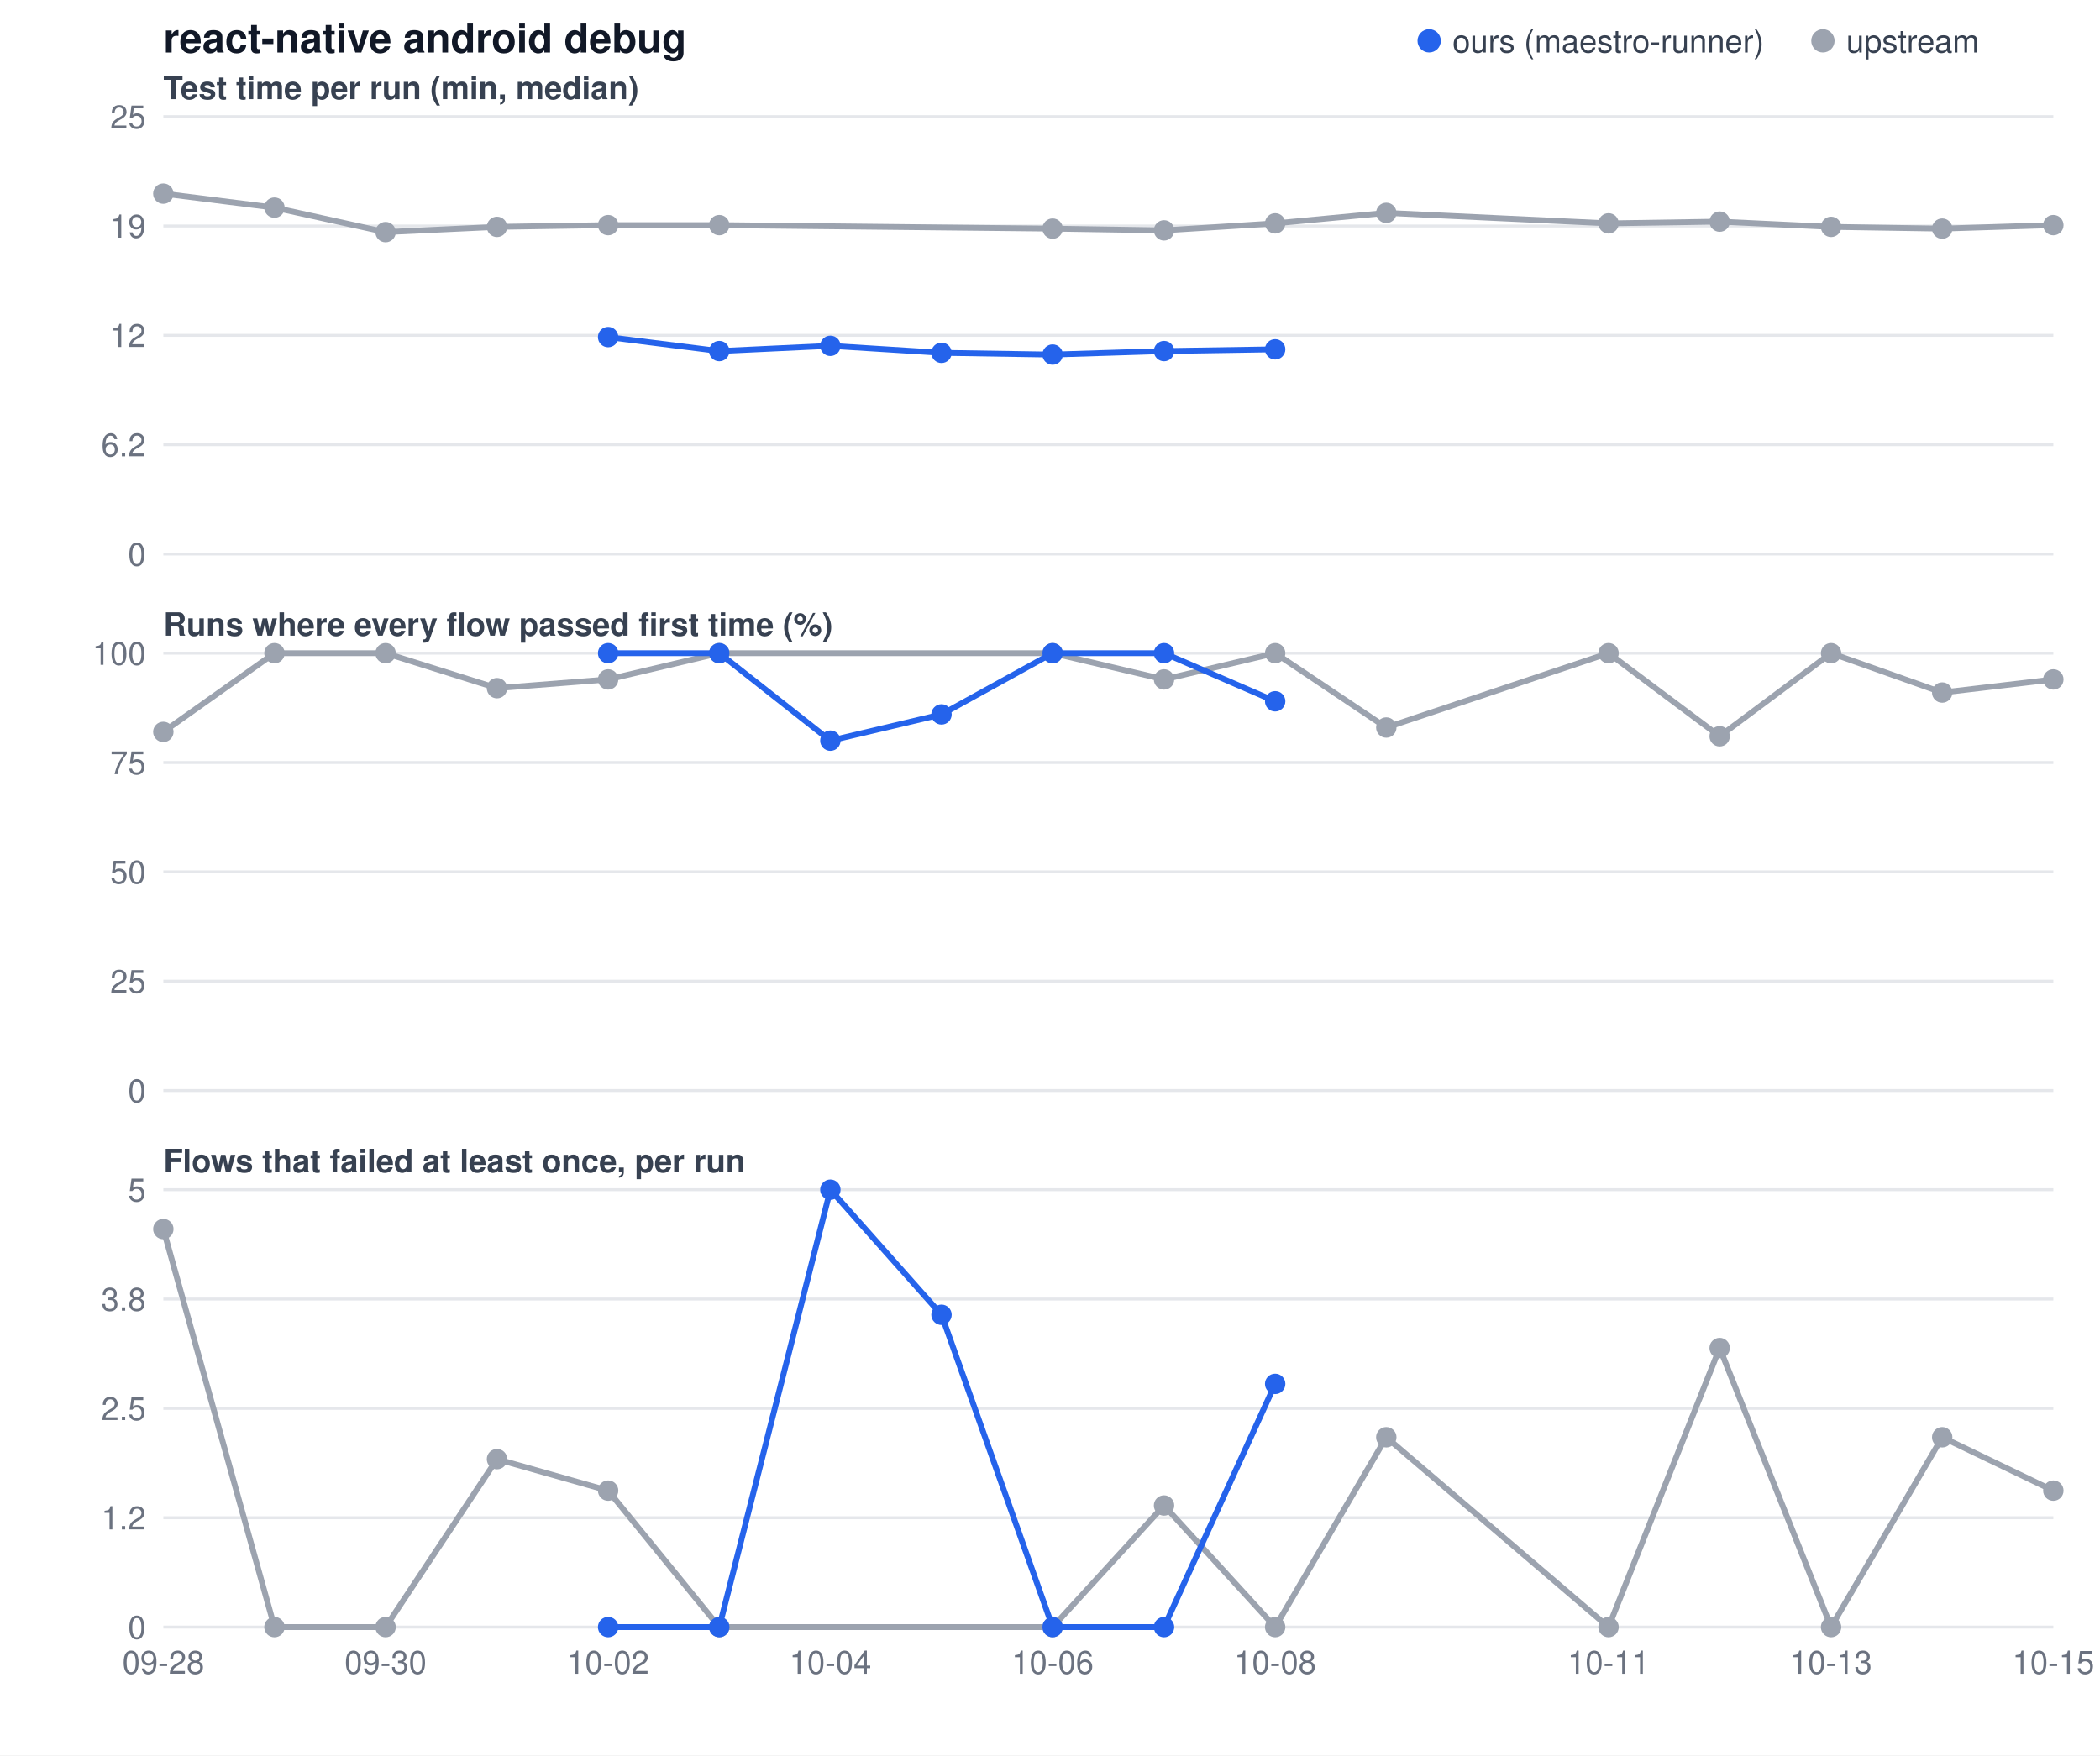
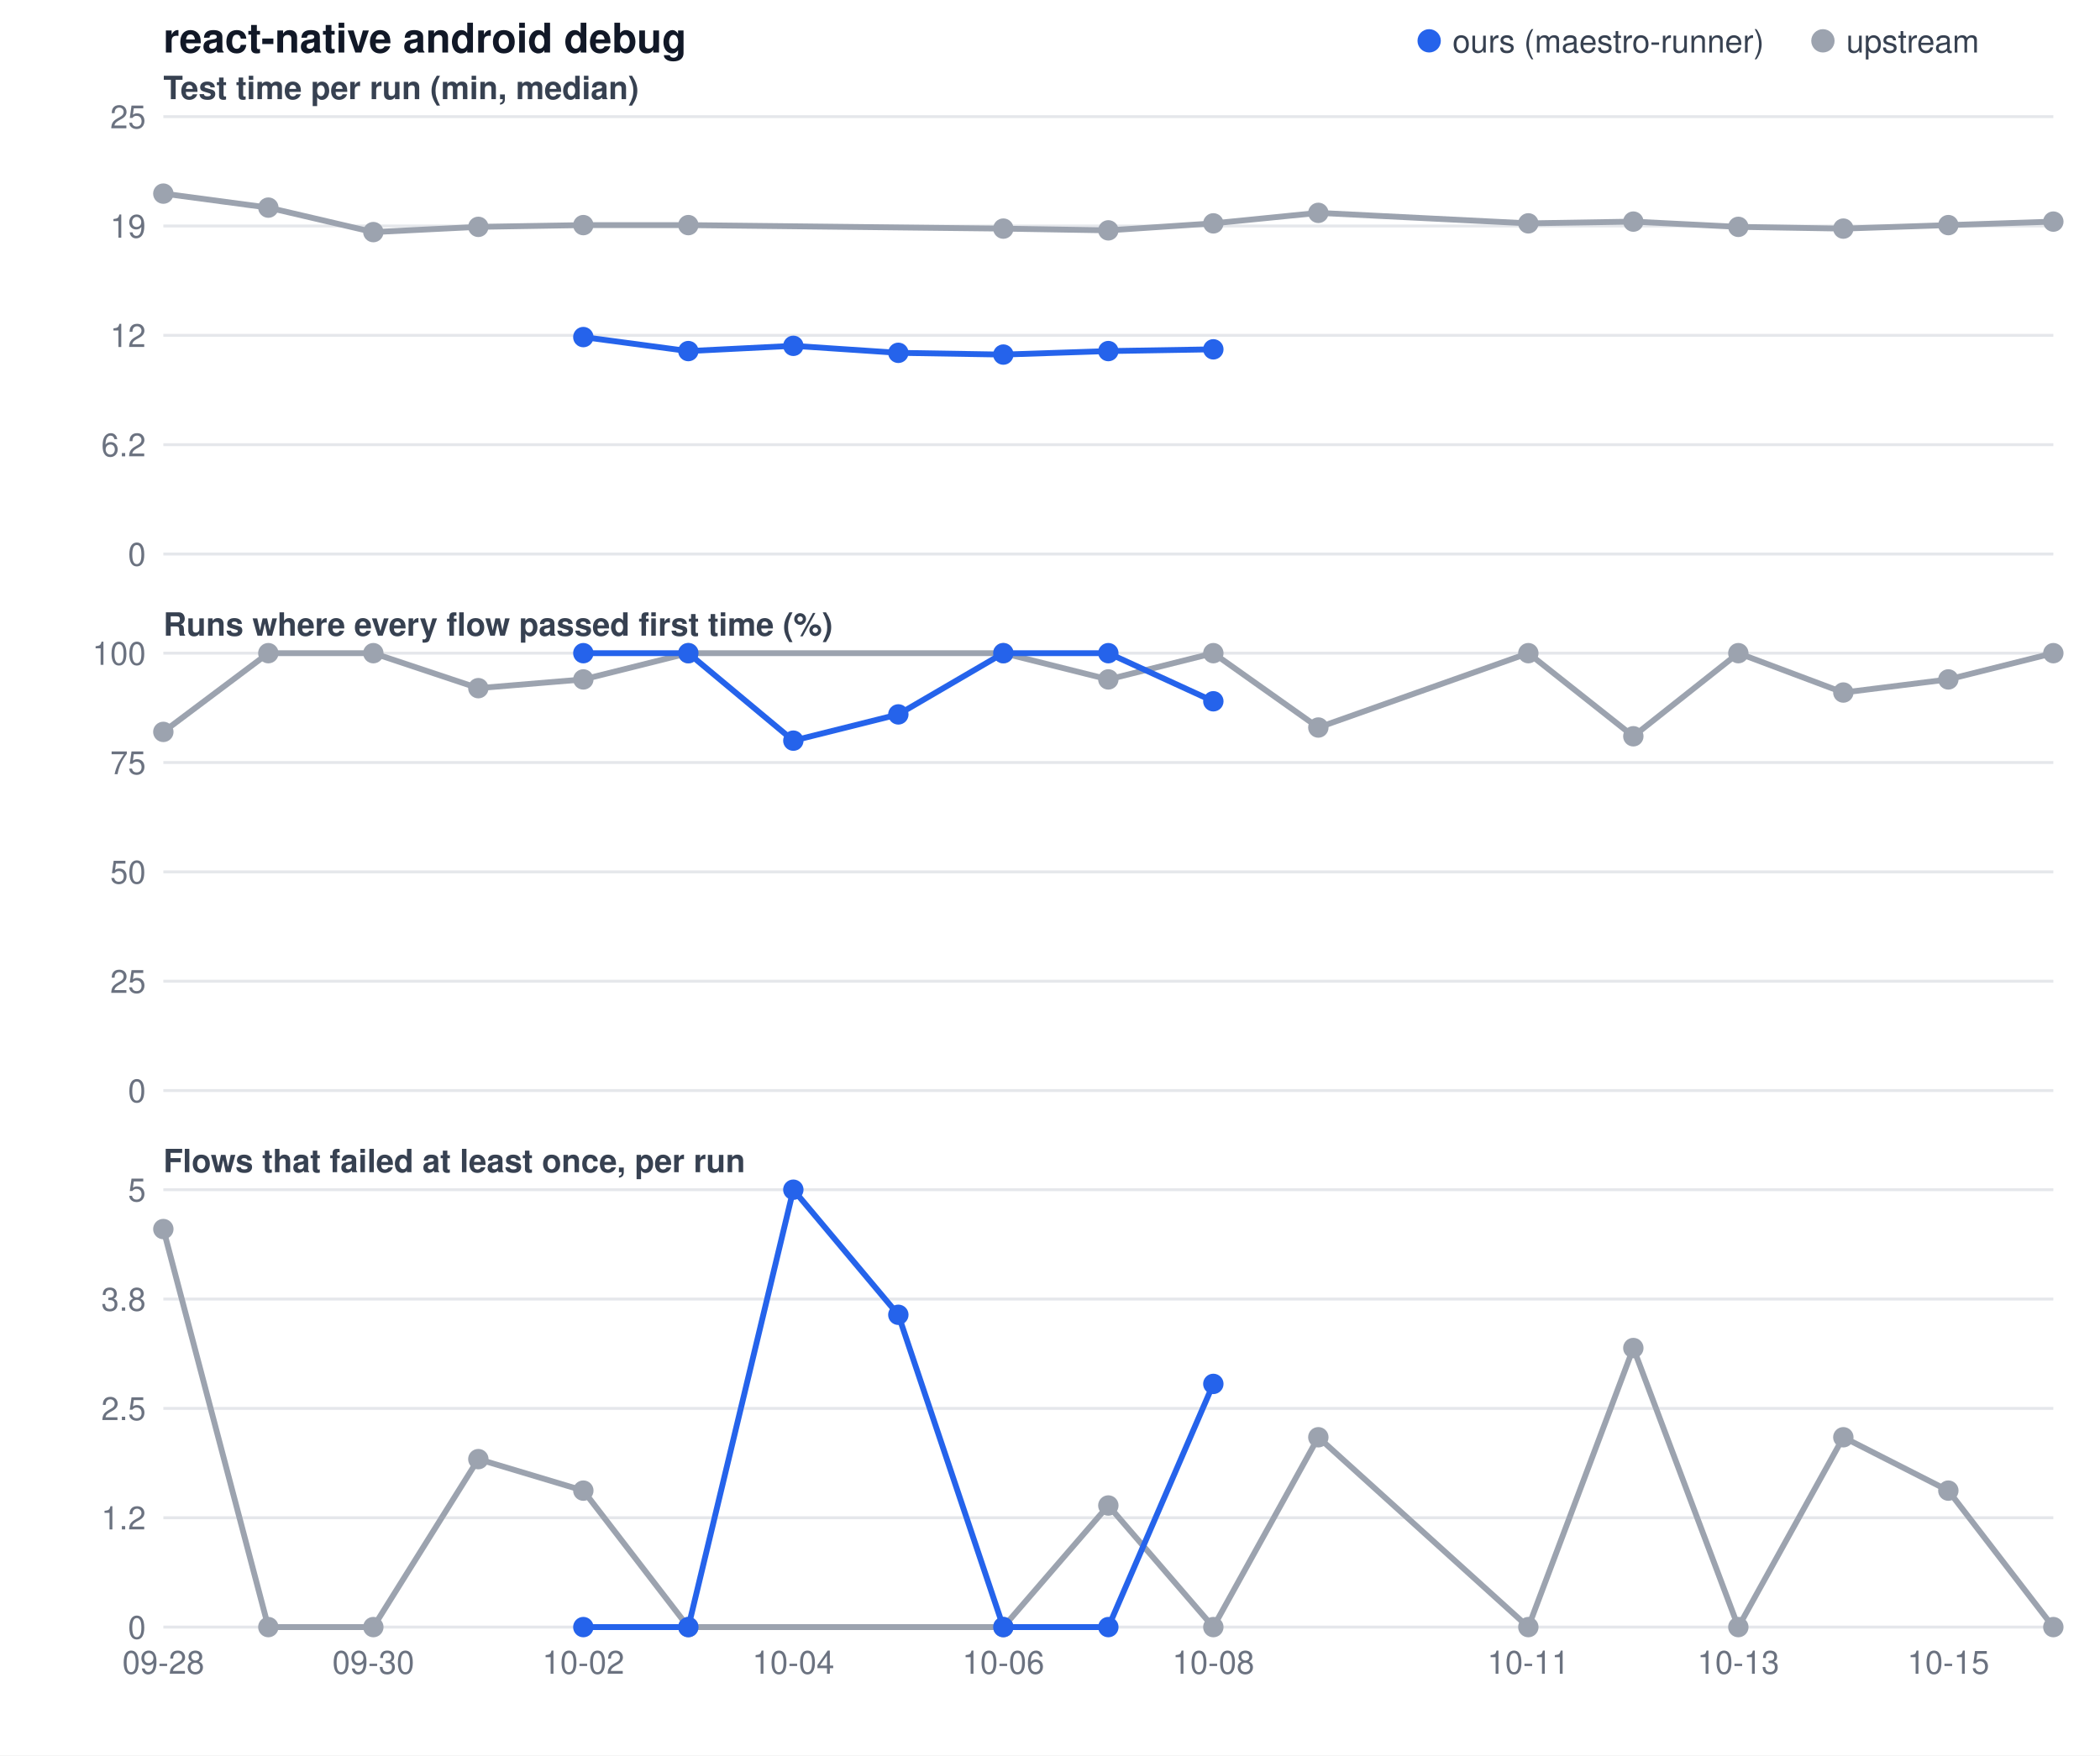
<svg xmlns="http://www.w3.org/2000/svg" width="720" height="602" font-family="-apple-system,Segoe UI,Helvetica,Arial,sans-serif" font-size="11">
  <rect width="100%" height="100%" fill="#ffffff" />
  <text x="56" y="18" font-size="14" font-weight="600" fill="#111827">react-native android debug</text>
  <circle cx="490" cy="14" r="4" fill="#2563eb" />
  <text x="498" y="18" fill="#374151">ours (maestro-runner)</text>
  <circle cx="625" cy="14" r="4" fill="#9ca3af" />
  <text x="633" y="18" fill="#374151">upstream</text>
  <text x="56" y="34" fill="#374151" font-weight="600">Test time per run (min, median)</text>
  <line x1="56" x2="704" y1="190.0" y2="190.0" stroke="#e5e7eb" />
  <text x="50" y="194.0" text-anchor="end" fill="#6b7280">0</text>
  <line x1="56" x2="704" y1="152.5" y2="152.5" stroke="#e5e7eb" />
  <text x="50" y="156.5" text-anchor="end" fill="#6b7280">6.2</text>
  <line x1="56" x2="704" y1="115.0" y2="115.0" stroke="#e5e7eb" />
  <text x="50" y="119.0" text-anchor="end" fill="#6b7280">12</text>
  <line x1="56" x2="704" y1="77.5" y2="77.5" stroke="#e5e7eb" />
  <text x="50" y="81.5" text-anchor="end" fill="#6b7280">19</text>
  <line x1="56" x2="704" y1="40.0" y2="40.0" stroke="#e5e7eb" />
  <text x="50" y="44.0" text-anchor="end" fill="#6b7280">25</text>
-   <polyline fill="none" stroke="#9ca3af" stroke-width="2" points="56.0,66.4 94.1,71.2 132.2,79.6 170.4,77.8 208.5,77.2 246.6,77.2 360.9,78.4 399.1,79.0 437.2,76.6 475.3,73.0 551.5,76.6 589.6,76.0 627.8,77.8 665.9,78.4 704.0,77.2" />
+   <polyline fill="none" stroke="#9ca3af" stroke-width="2" points="56.0,66.4 92.0,71.2 128.0,79.6 164.0,77.8 200.0,77.2 236.0,77.2 344.0,78.4 380.0,79.0 416.0,76.6 452.0,73.0 524.0,76.6 560.0,76.0 596.0,77.8 632.0,78.4 668.0,77.2 704.0,76.0" />
  <circle cx="56.0" cy="66.4" r="3.5" fill="#9ca3af" />
-   <circle cx="94.1" cy="71.2" r="3.5" fill="#9ca3af" />
-   <circle cx="132.2" cy="79.6" r="3.5" fill="#9ca3af" />
-   <circle cx="170.4" cy="77.8" r="3.5" fill="#9ca3af" />
-   <circle cx="208.5" cy="77.2" r="3.5" fill="#9ca3af" />
-   <circle cx="246.6" cy="77.2" r="3.5" fill="#9ca3af" />
-   <circle cx="360.9" cy="78.4" r="3.5" fill="#9ca3af" />
-   <circle cx="399.1" cy="79.0" r="3.5" fill="#9ca3af" />
-   <circle cx="437.2" cy="76.6" r="3.5" fill="#9ca3af" />
-   <circle cx="475.3" cy="73.0" r="3.5" fill="#9ca3af" />
-   <circle cx="551.5" cy="76.6" r="3.5" fill="#9ca3af" />
-   <circle cx="589.6" cy="76.0" r="3.5" fill="#9ca3af" />
-   <circle cx="627.8" cy="77.8" r="3.5" fill="#9ca3af" />
-   <circle cx="665.9" cy="78.4" r="3.5" fill="#9ca3af" />
-   <circle cx="704.0" cy="77.2" r="3.5" fill="#9ca3af" />
-   <polyline fill="none" stroke="#2563eb" stroke-width="2" points="208.5,115.6 246.6,120.4 284.7,118.6 322.8,121.0 360.9,121.6 399.1,120.4 437.2,119.8" />
-   <circle cx="208.5" cy="115.6" r="3.5" fill="#2563eb" />
-   <circle cx="246.6" cy="120.4" r="3.5" fill="#2563eb" />
-   <circle cx="284.7" cy="118.6" r="3.5" fill="#2563eb" />
-   <circle cx="322.8" cy="121.0" r="3.5" fill="#2563eb" />
-   <circle cx="360.9" cy="121.6" r="3.5" fill="#2563eb" />
-   <circle cx="399.1" cy="120.4" r="3.5" fill="#2563eb" />
-   <circle cx="437.2" cy="119.8" r="3.5" fill="#2563eb" />
+   <circle cx="92.0" cy="71.2" r="3.5" fill="#9ca3af" />
+   <circle cx="128.0" cy="79.6" r="3.5" fill="#9ca3af" />
+   <circle cx="164.0" cy="77.8" r="3.5" fill="#9ca3af" />
+   <circle cx="200.0" cy="77.2" r="3.5" fill="#9ca3af" />
+   <circle cx="236.0" cy="77.2" r="3.5" fill="#9ca3af" />
+   <circle cx="344.0" cy="78.4" r="3.5" fill="#9ca3af" />
+   <circle cx="380.0" cy="79.0" r="3.5" fill="#9ca3af" />
+   <circle cx="416.0" cy="76.6" r="3.5" fill="#9ca3af" />
+   <circle cx="452.0" cy="73.0" r="3.5" fill="#9ca3af" />
+   <circle cx="524.0" cy="76.6" r="3.5" fill="#9ca3af" />
+   <circle cx="560.0" cy="76.0" r="3.5" fill="#9ca3af" />
+   <circle cx="596.0" cy="77.8" r="3.5" fill="#9ca3af" />
+   <circle cx="632.0" cy="78.4" r="3.5" fill="#9ca3af" />
+   <circle cx="668.0" cy="77.2" r="3.5" fill="#9ca3af" />
+   <circle cx="704.0" cy="76.0" r="3.5" fill="#9ca3af" />
+   <polyline fill="none" stroke="#2563eb" stroke-width="2" points="200.0,115.6 236.0,120.4 272.0,118.6 308.0,121.0 344.0,121.6 380.0,120.4 416.0,119.8" />
+   <circle cx="200.0" cy="115.6" r="3.5" fill="#2563eb" />
+   <circle cx="236.0" cy="120.4" r="3.5" fill="#2563eb" />
+   <circle cx="272.0" cy="118.6" r="3.5" fill="#2563eb" />
+   <circle cx="308.0" cy="121.0" r="3.5" fill="#2563eb" />
+   <circle cx="344.0" cy="121.6" r="3.5" fill="#2563eb" />
+   <circle cx="380.0" cy="120.4" r="3.5" fill="#2563eb" />
+   <circle cx="416.0" cy="119.8" r="3.5" fill="#2563eb" />
  <text x="56" y="218" fill="#374151" font-weight="600">Runs where every flow passed first time (%)</text>
  <line x1="56" x2="704" y1="374.0" y2="374.0" stroke="#e5e7eb" />
  <text x="50" y="378.0" text-anchor="end" fill="#6b7280">0</text>
  <line x1="56" x2="704" y1="336.5" y2="336.5" stroke="#e5e7eb" />
  <text x="50" y="340.5" text-anchor="end" fill="#6b7280">25</text>
  <line x1="56" x2="704" y1="299.0" y2="299.0" stroke="#e5e7eb" />
  <text x="50" y="303.0" text-anchor="end" fill="#6b7280">50</text>
  <line x1="56" x2="704" y1="261.5" y2="261.5" stroke="#e5e7eb" />
  <text x="50" y="265.5" text-anchor="end" fill="#6b7280">75</text>
  <line x1="56" x2="704" y1="224.0" y2="224.0" stroke="#e5e7eb" />
  <text x="50" y="228.0" text-anchor="end" fill="#6b7280">100</text>
-   <polyline fill="none" stroke="#9ca3af" stroke-width="2" points="56.0,251.0 94.1,224.0 132.2,224.0 170.4,236.0 208.5,233.0 246.6,224.0 360.9,224.0 399.1,233.0 437.2,224.0 475.3,249.5 551.5,224.0 589.6,252.5 627.8,224.0 665.9,237.5 704.0,233.0" />
+   <polyline fill="none" stroke="#9ca3af" stroke-width="2" points="56.0,251.0 92.0,224.0 128.0,224.0 164.0,236.0 200.0,233.0 236.0,224.0 344.0,224.0 380.0,233.0 416.0,224.0 452.0,249.5 524.0,224.0 560.0,252.5 596.0,224.0 632.0,237.5 668.0,233.0 704.0,224.0" />
  <circle cx="56.0" cy="251.0" r="3.5" fill="#9ca3af" />
-   <circle cx="94.1" cy="224.0" r="3.5" fill="#9ca3af" />
-   <circle cx="132.2" cy="224.0" r="3.5" fill="#9ca3af" />
-   <circle cx="170.4" cy="236.0" r="3.5" fill="#9ca3af" />
-   <circle cx="208.5" cy="233.0" r="3.5" fill="#9ca3af" />
-   <circle cx="246.6" cy="224.0" r="3.5" fill="#9ca3af" />
-   <circle cx="360.9" cy="224.0" r="3.5" fill="#9ca3af" />
-   <circle cx="399.1" cy="233.0" r="3.5" fill="#9ca3af" />
-   <circle cx="437.2" cy="224.0" r="3.5" fill="#9ca3af" />
-   <circle cx="475.3" cy="249.5" r="3.5" fill="#9ca3af" />
-   <circle cx="551.5" cy="224.0" r="3.5" fill="#9ca3af" />
-   <circle cx="589.6" cy="252.5" r="3.5" fill="#9ca3af" />
-   <circle cx="627.8" cy="224.0" r="3.5" fill="#9ca3af" />
-   <circle cx="665.9" cy="237.5" r="3.5" fill="#9ca3af" />
-   <circle cx="704.0" cy="233.0" r="3.5" fill="#9ca3af" />
-   <polyline fill="none" stroke="#2563eb" stroke-width="2" points="208.5,224.0 246.6,224.0 284.7,254.0 322.8,245.0 360.9,224.0 399.1,224.0 437.2,240.5" />
-   <circle cx="208.5" cy="224.0" r="3.5" fill="#2563eb" />
-   <circle cx="246.6" cy="224.0" r="3.5" fill="#2563eb" />
-   <circle cx="284.7" cy="254.0" r="3.5" fill="#2563eb" />
-   <circle cx="322.8" cy="245.0" r="3.5" fill="#2563eb" />
-   <circle cx="360.9" cy="224.0" r="3.5" fill="#2563eb" />
-   <circle cx="399.1" cy="224.0" r="3.5" fill="#2563eb" />
-   <circle cx="437.2" cy="240.5" r="3.5" fill="#2563eb" />
+   <circle cx="92.0" cy="224.0" r="3.5" fill="#9ca3af" />
+   <circle cx="128.0" cy="224.0" r="3.5" fill="#9ca3af" />
+   <circle cx="164.0" cy="236.0" r="3.5" fill="#9ca3af" />
+   <circle cx="200.0" cy="233.0" r="3.5" fill="#9ca3af" />
+   <circle cx="236.0" cy="224.0" r="3.5" fill="#9ca3af" />
+   <circle cx="344.0" cy="224.0" r="3.5" fill="#9ca3af" />
+   <circle cx="380.0" cy="233.0" r="3.5" fill="#9ca3af" />
+   <circle cx="416.0" cy="224.0" r="3.5" fill="#9ca3af" />
+   <circle cx="452.0" cy="249.5" r="3.5" fill="#9ca3af" />
+   <circle cx="524.0" cy="224.0" r="3.5" fill="#9ca3af" />
+   <circle cx="560.0" cy="252.5" r="3.5" fill="#9ca3af" />
+   <circle cx="596.0" cy="224.0" r="3.5" fill="#9ca3af" />
+   <circle cx="632.0" cy="237.5" r="3.5" fill="#9ca3af" />
+   <circle cx="668.0" cy="233.0" r="3.5" fill="#9ca3af" />
+   <circle cx="704.0" cy="224.0" r="3.5" fill="#9ca3af" />
+   <polyline fill="none" stroke="#2563eb" stroke-width="2" points="200.0,224.0 236.0,224.0 272.0,254.0 308.0,245.0 344.0,224.0 380.0,224.0 416.0,240.5" />
+   <circle cx="200.0" cy="224.0" r="3.5" fill="#2563eb" />
+   <circle cx="236.0" cy="224.0" r="3.5" fill="#2563eb" />
+   <circle cx="272.0" cy="254.0" r="3.5" fill="#2563eb" />
+   <circle cx="308.0" cy="245.0" r="3.5" fill="#2563eb" />
+   <circle cx="344.0" cy="224.0" r="3.5" fill="#2563eb" />
+   <circle cx="380.0" cy="224.0" r="3.5" fill="#2563eb" />
+   <circle cx="416.0" cy="240.5" r="3.5" fill="#2563eb" />
  <text x="56" y="402" fill="#374151" font-weight="600">Flows that failed at least once, per run</text>
  <line x1="56" x2="704" y1="558.0" y2="558.0" stroke="#e5e7eb" />
  <text x="50" y="562.0" text-anchor="end" fill="#6b7280">0</text>
  <line x1="56" x2="704" y1="520.5" y2="520.5" stroke="#e5e7eb" />
  <text x="50" y="524.5" text-anchor="end" fill="#6b7280">1.2</text>
  <line x1="56" x2="704" y1="483.0" y2="483.0" stroke="#e5e7eb" />
  <text x="50" y="487.0" text-anchor="end" fill="#6b7280">2.5</text>
  <line x1="56" x2="704" y1="445.5" y2="445.5" stroke="#e5e7eb" />
  <text x="50" y="449.5" text-anchor="end" fill="#6b7280">3.8</text>
  <line x1="56" x2="704" y1="408.0" y2="408.0" stroke="#e5e7eb" />
  <text x="50" y="412.0" text-anchor="end" fill="#6b7280">5</text>
-   <polyline fill="none" stroke="#9ca3af" stroke-width="2" points="56.0,421.5 94.1,558.0 132.2,558.0 170.4,500.4 208.5,511.2 246.6,558.0 360.9,558.0 399.1,516.3 437.2,558.0 475.3,492.9 551.5,558.0 589.6,462.3 627.8,558.0 665.9,492.9 704.0,511.2" />
+   <polyline fill="none" stroke="#9ca3af" stroke-width="2" points="56.0,421.5 92.0,558.0 128.0,558.0 164.0,500.4 200.0,511.2 236.0,558.0 344.0,558.0 380.0,516.3 416.0,558.0 452.0,492.9 524.0,558.0 560.0,462.3 596.0,558.0 632.0,492.9 668.0,511.2 704.0,558.0" />
  <circle cx="56.0" cy="421.5" r="3.5" fill="#9ca3af" />
-   <circle cx="94.1" cy="558.0" r="3.5" fill="#9ca3af" />
-   <circle cx="132.2" cy="558.0" r="3.5" fill="#9ca3af" />
-   <circle cx="170.4" cy="500.4" r="3.5" fill="#9ca3af" />
-   <circle cx="208.5" cy="511.2" r="3.5" fill="#9ca3af" />
-   <circle cx="246.6" cy="558.0" r="3.5" fill="#9ca3af" />
-   <circle cx="360.9" cy="558.0" r="3.5" fill="#9ca3af" />
-   <circle cx="399.1" cy="516.3" r="3.5" fill="#9ca3af" />
-   <circle cx="437.2" cy="558.0" r="3.5" fill="#9ca3af" />
-   <circle cx="475.3" cy="492.9" r="3.5" fill="#9ca3af" />
-   <circle cx="551.5" cy="558.0" r="3.5" fill="#9ca3af" />
-   <circle cx="589.6" cy="462.3" r="3.5" fill="#9ca3af" />
-   <circle cx="627.8" cy="558.0" r="3.5" fill="#9ca3af" />
-   <circle cx="665.9" cy="492.9" r="3.5" fill="#9ca3af" />
-   <circle cx="704.0" cy="511.2" r="3.5" fill="#9ca3af" />
-   <polyline fill="none" stroke="#2563eb" stroke-width="2" points="208.5,558.0 246.6,558.0 284.7,408.0 322.8,450.9 360.9,558.0 399.1,558.0 437.2,474.6" />
-   <circle cx="208.5" cy="558.0" r="3.5" fill="#2563eb" />
-   <circle cx="246.6" cy="558.0" r="3.5" fill="#2563eb" />
-   <circle cx="284.7" cy="408.0" r="3.5" fill="#2563eb" />
-   <circle cx="322.8" cy="450.9" r="3.5" fill="#2563eb" />
-   <circle cx="360.9" cy="558.0" r="3.5" fill="#2563eb" />
-   <circle cx="399.1" cy="558.0" r="3.5" fill="#2563eb" />
-   <circle cx="437.2" cy="474.6" r="3.5" fill="#2563eb" />
+   <circle cx="92.0" cy="558.0" r="3.5" fill="#9ca3af" />
+   <circle cx="128.0" cy="558.0" r="3.5" fill="#9ca3af" />
+   <circle cx="164.0" cy="500.4" r="3.5" fill="#9ca3af" />
+   <circle cx="200.0" cy="511.2" r="3.5" fill="#9ca3af" />
+   <circle cx="236.0" cy="558.0" r="3.5" fill="#9ca3af" />
+   <circle cx="344.0" cy="558.0" r="3.5" fill="#9ca3af" />
+   <circle cx="380.0" cy="516.3" r="3.5" fill="#9ca3af" />
+   <circle cx="416.0" cy="558.0" r="3.5" fill="#9ca3af" />
+   <circle cx="452.0" cy="492.9" r="3.5" fill="#9ca3af" />
+   <circle cx="524.0" cy="558.0" r="3.5" fill="#9ca3af" />
+   <circle cx="560.0" cy="462.3" r="3.5" fill="#9ca3af" />
+   <circle cx="596.0" cy="558.0" r="3.5" fill="#9ca3af" />
+   <circle cx="632.0" cy="492.9" r="3.5" fill="#9ca3af" />
+   <circle cx="668.0" cy="511.2" r="3.5" fill="#9ca3af" />
+   <circle cx="704.0" cy="558.0" r="3.5" fill="#9ca3af" />
+   <polyline fill="none" stroke="#2563eb" stroke-width="2" points="200.0,558.0 236.0,558.0 272.0,408.0 308.0,450.9 344.0,558.0 380.0,558.0 416.0,474.6" />
+   <circle cx="200.0" cy="558.0" r="3.5" fill="#2563eb" />
+   <circle cx="236.0" cy="558.0" r="3.5" fill="#2563eb" />
+   <circle cx="272.0" cy="408.0" r="3.5" fill="#2563eb" />
+   <circle cx="308.0" cy="450.9" r="3.5" fill="#2563eb" />
+   <circle cx="344.0" cy="558.0" r="3.5" fill="#2563eb" />
+   <circle cx="380.0" cy="558.0" r="3.5" fill="#2563eb" />
+   <circle cx="416.0" cy="474.6" r="3.5" fill="#2563eb" />
  <text x="56.0" y="574" text-anchor="middle" fill="#6b7280">09-28</text>
-   <text x="132.2" y="574" text-anchor="middle" fill="#6b7280">09-30</text>
-   <text x="208.5" y="574" text-anchor="middle" fill="#6b7280">10-02</text>
-   <text x="284.7" y="574" text-anchor="middle" fill="#6b7280">10-04</text>
-   <text x="360.9" y="574" text-anchor="middle" fill="#6b7280">10-06</text>
-   <text x="437.2" y="574" text-anchor="middle" fill="#6b7280">10-08</text>
-   <text x="551.5" y="574" text-anchor="middle" fill="#6b7280">10-11</text>
-   <text x="627.8" y="574" text-anchor="middle" fill="#6b7280">10-13</text>
-   <text x="704.0" y="574" text-anchor="middle" fill="#6b7280">10-15</text>
+   <text x="128.0" y="574" text-anchor="middle" fill="#6b7280">09-30</text>
+   <text x="200.0" y="574" text-anchor="middle" fill="#6b7280">10-02</text>
+   <text x="272.0" y="574" text-anchor="middle" fill="#6b7280">10-04</text>
+   <text x="344.0" y="574" text-anchor="middle" fill="#6b7280">10-06</text>
+   <text x="416.0" y="574" text-anchor="middle" fill="#6b7280">10-08</text>
+   <text x="524.0" y="574" text-anchor="middle" fill="#6b7280">10-11</text>
+   <text x="596.0" y="574" text-anchor="middle" fill="#6b7280">10-13</text>
+   <text x="668.0" y="574" text-anchor="middle" fill="#6b7280">10-15</text>
</svg>
